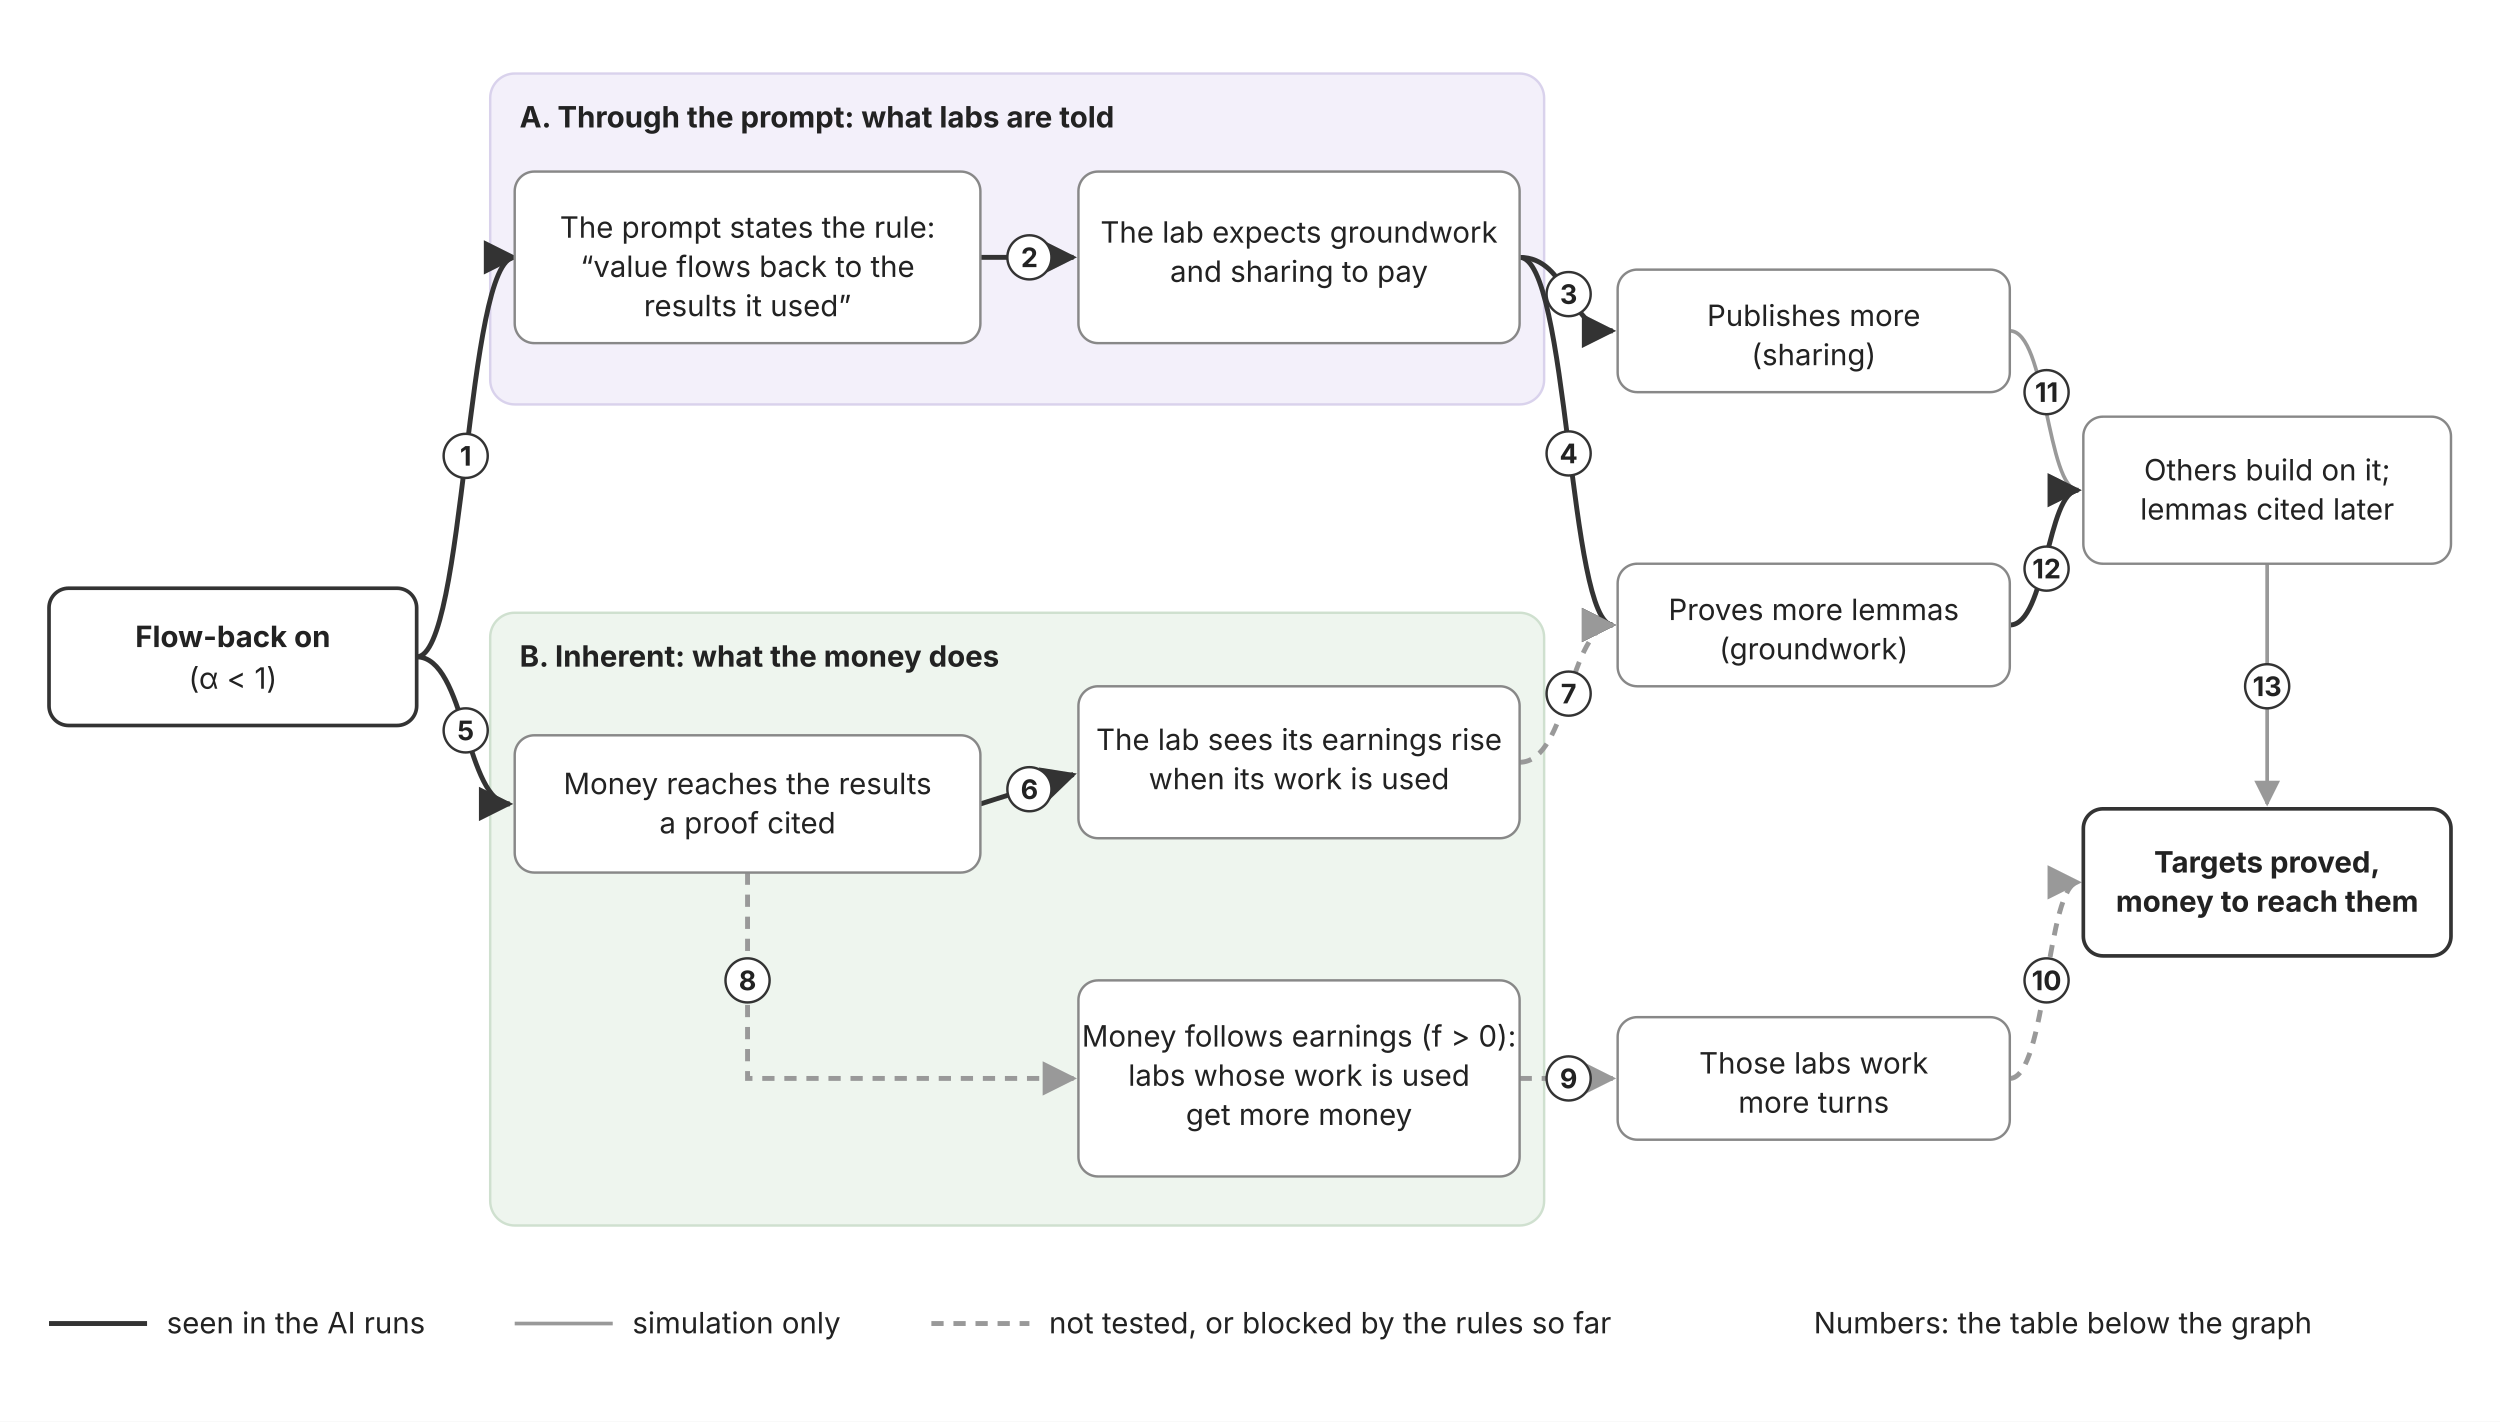
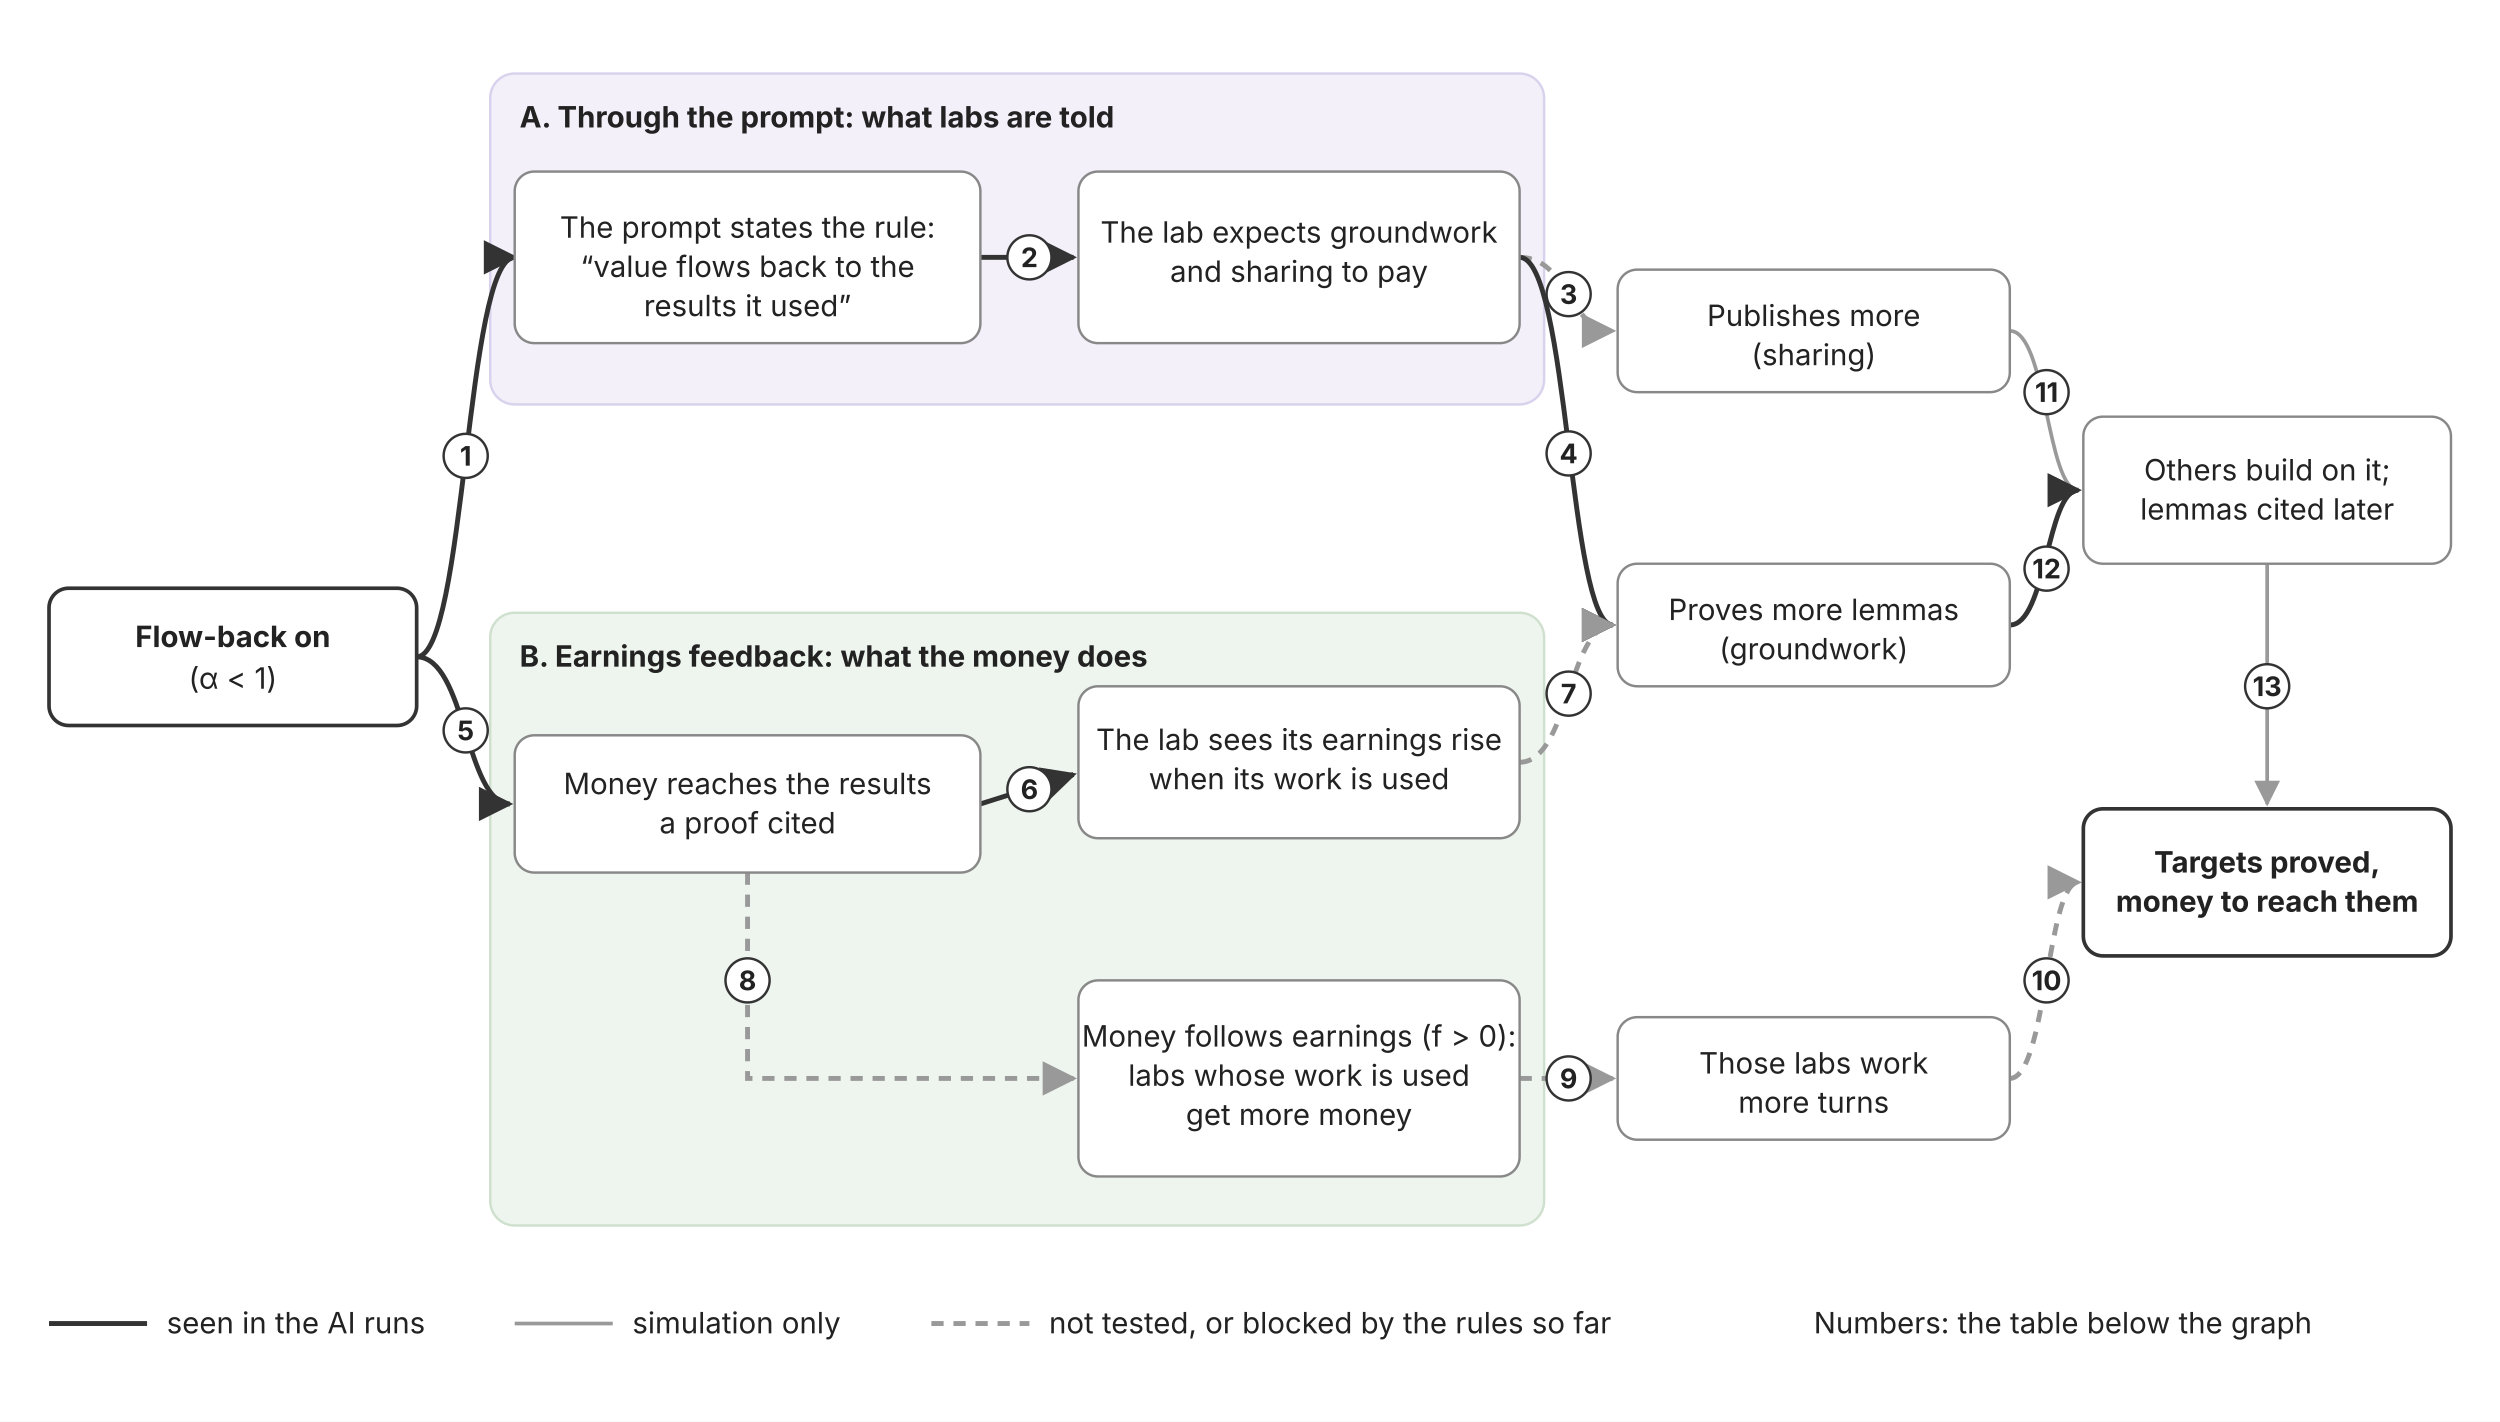
- <svg xmlns="http://www.w3.org/2000/svg" viewBox="0 0 1020 580" width="1020" height="580" font-family="system-ui, -apple-system, Segoe UI, sans-serif" font-size="12" role="img" aria-label="How flow-back can change what labs do: through the prompt (A) and through the money (B)">
+ <svg xmlns="http://www.w3.org/2000/svg" viewBox="0 0 1020 580" width="1020" height="580" font-family="system-ui, -apple-system, Segoe UI, sans-serif" font-size="12" role="img" aria-label="How flow-back can change what labs do: through the prompt (A) and through the earnings a lab sees (B)">
  <defs>
    <marker id="a" viewBox="0 0 10 10" refX="9" refY="5" markerWidth="7" markerHeight="7" orient="auto-start-reverse">
      <path d="M0,0 L10,5 L0,10 z" fill="#333" />
    </marker>
    <marker id="g" viewBox="0 0 10 10" refX="9" refY="5" markerWidth="7" markerHeight="7" orient="auto-start-reverse">
      <path d="M0,0 L10,5 L0,10 z" fill="#999" />
    </marker>
  </defs>
  <rect width="1020" height="580" fill="#fff" />
  <rect x="200" y="30" width="430" height="135" rx="10" fill="#f3f0fa" stroke="#d9d2ec" />
  <text x="212" y="52" font-weight="700" fill="#222">A. Through the prompt: what labs are told</text>
  <rect x="200" y="250" width="430" height="250" rx="10" fill="#eef5ee" stroke="#cfe0cf" />
-   <text x="212" y="272" font-weight="700" fill="#222">B. Inherent: what the money does</text>
+   <text x="212" y="272" font-weight="700" fill="#222">B. Earnings feedback: what the money does</text>
  <g fill="none" stroke-width="2">
    <path d="M170,268 C190,268 190,105 210,105" stroke="#333" marker-end="url(#a)" />
    <path d="M400,105 L438,105" stroke="#333" marker-end="url(#a)" />
-     <path d="M620,105 C640,105 640,135 658,135" stroke="#333" marker-end="url(#a)" />
+     <path d="M620,105 C640,105 640,135 658,135" stroke="#999" stroke-dasharray="5 4" marker-end="url(#g)" />
    <path d="M620,105 C640,105 640,255 658,255" stroke="#333" marker-end="url(#a)" />
    <path d="M170,268 C190,268 190,328 208,328" stroke="#333" marker-end="url(#a)" />
    <path d="M400,328 L438,316" stroke="#333" marker-end="url(#a)" />
    <path d="M620,311 C640,311 640,255 658,255" stroke="#999" stroke-dasharray="5 4" marker-end="url(#g)" />
    <path d="M305,356 L305,440 L438,440" stroke="#999" stroke-dasharray="5 4" marker-end="url(#g)" />
    <path d="M620,440 L658,440" stroke="#999" stroke-dasharray="5 4" marker-end="url(#g)" />
    <path d="M820,440 C835,440 835,360 848,360" stroke="#999" stroke-dasharray="5 4" marker-end="url(#g)" />
    <path d="M820,135 C835,135 835,200 848,200" stroke="#999" stroke-width="1.5" marker-end="url(#g)" />
    <path d="M820,255 C835,255 835,200 848,200" stroke="#333" marker-end="url(#a)" />
    <path d="M925,230 L925,328" stroke="#999" stroke-width="1.5" marker-end="url(#g)" />
  </g>
  <g fill="#fff" stroke="#888">
    <rect x="20" y="240" width="150" height="56" rx="8" stroke="#333" stroke-width="1.5" />
    <rect x="210" y="70" width="190" height="70" rx="8" />
    <rect x="440" y="70" width="180" height="70" rx="8" />
    <rect x="210" y="300" width="190" height="56" rx="8" />
    <rect x="440" y="280" width="180" height="62" rx="8" />
    <rect x="440" y="400" width="180" height="80" rx="8" />
    <rect x="660" y="110" width="160" height="50" rx="8" />
    <rect x="660" y="230" width="160" height="50" rx="8" />
    <rect x="660" y="415" width="160" height="50" rx="8" />
    <rect x="850" y="170" width="150" height="60" rx="8" />
    <rect x="850" y="330" width="150" height="60" rx="8" stroke="#333" stroke-width="1.5" />
  </g>
  <g fill="#222" text-anchor="middle">
    <text x="95" y="264" font-weight="700">Flow-back on</text>
    <text x="95" y="281">(α &lt; 1)</text>
    <text x="305" y="97">The prompt states the rule:</text>
    <text x="305" y="113">“value flows back to the</text>
    <text x="305" y="129">results it used”</text>
    <text x="530" y="99">The lab expects groundwork</text>
    <text x="530" y="115">and sharing to pay</text>
    <text x="305" y="324">Money reaches the results</text>
    <text x="305" y="340">a proof cited</text>
    <text x="530" y="306">The lab sees its earnings rise</text>
    <text x="530" y="322">when its work is used</text>
    <text x="530" y="427">Money follows earnings (f &gt; 0):</text>
    <text x="530" y="443">labs whose work is used</text>
    <text x="530" y="459">get more money</text>
    <text x="740" y="133">Publishes more</text>
    <text x="740" y="149">(sharing)</text>
    <text x="740" y="253">Proves more lemmas</text>
    <text x="740" y="269">(groundwork)</text>
    <text x="740" y="438">Those labs work</text>
    <text x="740" y="454">more turns</text>
    <text x="925" y="196">Others build on it;</text>
    <text x="925" y="212">lemmas cited later</text>
    <text x="925" y="356" font-weight="700">Targets proved,</text>
    <text x="925" y="372" font-weight="700">money to reach them</text>
  </g>
  <g font-size="11" font-weight="700" text-anchor="middle">
    <g fill="#222" stroke="#333">
      <circle cx="190" cy="186" r="9" fill="#fff" />
      <circle cx="420" cy="105" r="9" fill="#fff" />
      <circle cx="640" cy="120" r="9" fill="#fff" />
      <circle cx="640" cy="185" r="9" fill="#fff" />
      <circle cx="190" cy="298" r="9" fill="#fff" />
      <circle cx="420" cy="322" r="9" fill="#fff" />
      <circle cx="640" cy="283" r="9" fill="#fff" />
      <circle cx="305" cy="400" r="9" fill="#fff" />
      <circle cx="640" cy="440" r="9" fill="#fff" />
      <circle cx="835" cy="400" r="9" fill="#fff" />
      <circle cx="835" cy="160" r="9" fill="#fff" />
      <circle cx="835" cy="232" r="9" fill="#fff" />
      <circle cx="925" cy="280" r="9" fill="#fff" />
    </g>
    <g fill="#222">
      <text x="190" y="190">1</text>
      <text x="420" y="109">2</text>
      <text x="640" y="124">3</text>
      <text x="640" y="189">4</text>
      <text x="190" y="302">5</text>
      <text x="420" y="326">6</text>
      <text x="640" y="287">7</text>
      <text x="305" y="404">8</text>
      <text x="640" y="444">9</text>
      <text x="835" y="404">10</text>
      <text x="835" y="164">11</text>
      <text x="835" y="236">12</text>
      <text x="925" y="284">13</text>
    </g>
  </g>
  <g fill="#222">
    <line x1="20" y1="540" x2="60" y2="540" stroke="#333" stroke-width="2" />
    <text x="68" y="544">seen in the AI runs</text>
    <line x1="210" y1="540" x2="250" y2="540" stroke="#999" stroke-width="1.5" />
    <text x="258" y="544">simulation only</text>
    <line x1="380" y1="540" x2="420" y2="540" stroke="#999" stroke-width="2" stroke-dasharray="5 4" />
    <text x="428" y="544">not tested, or blocked by the rules so far</text>
    <text x="740" y="544">Numbers: the table below the graph</text>
  </g>
</svg>
